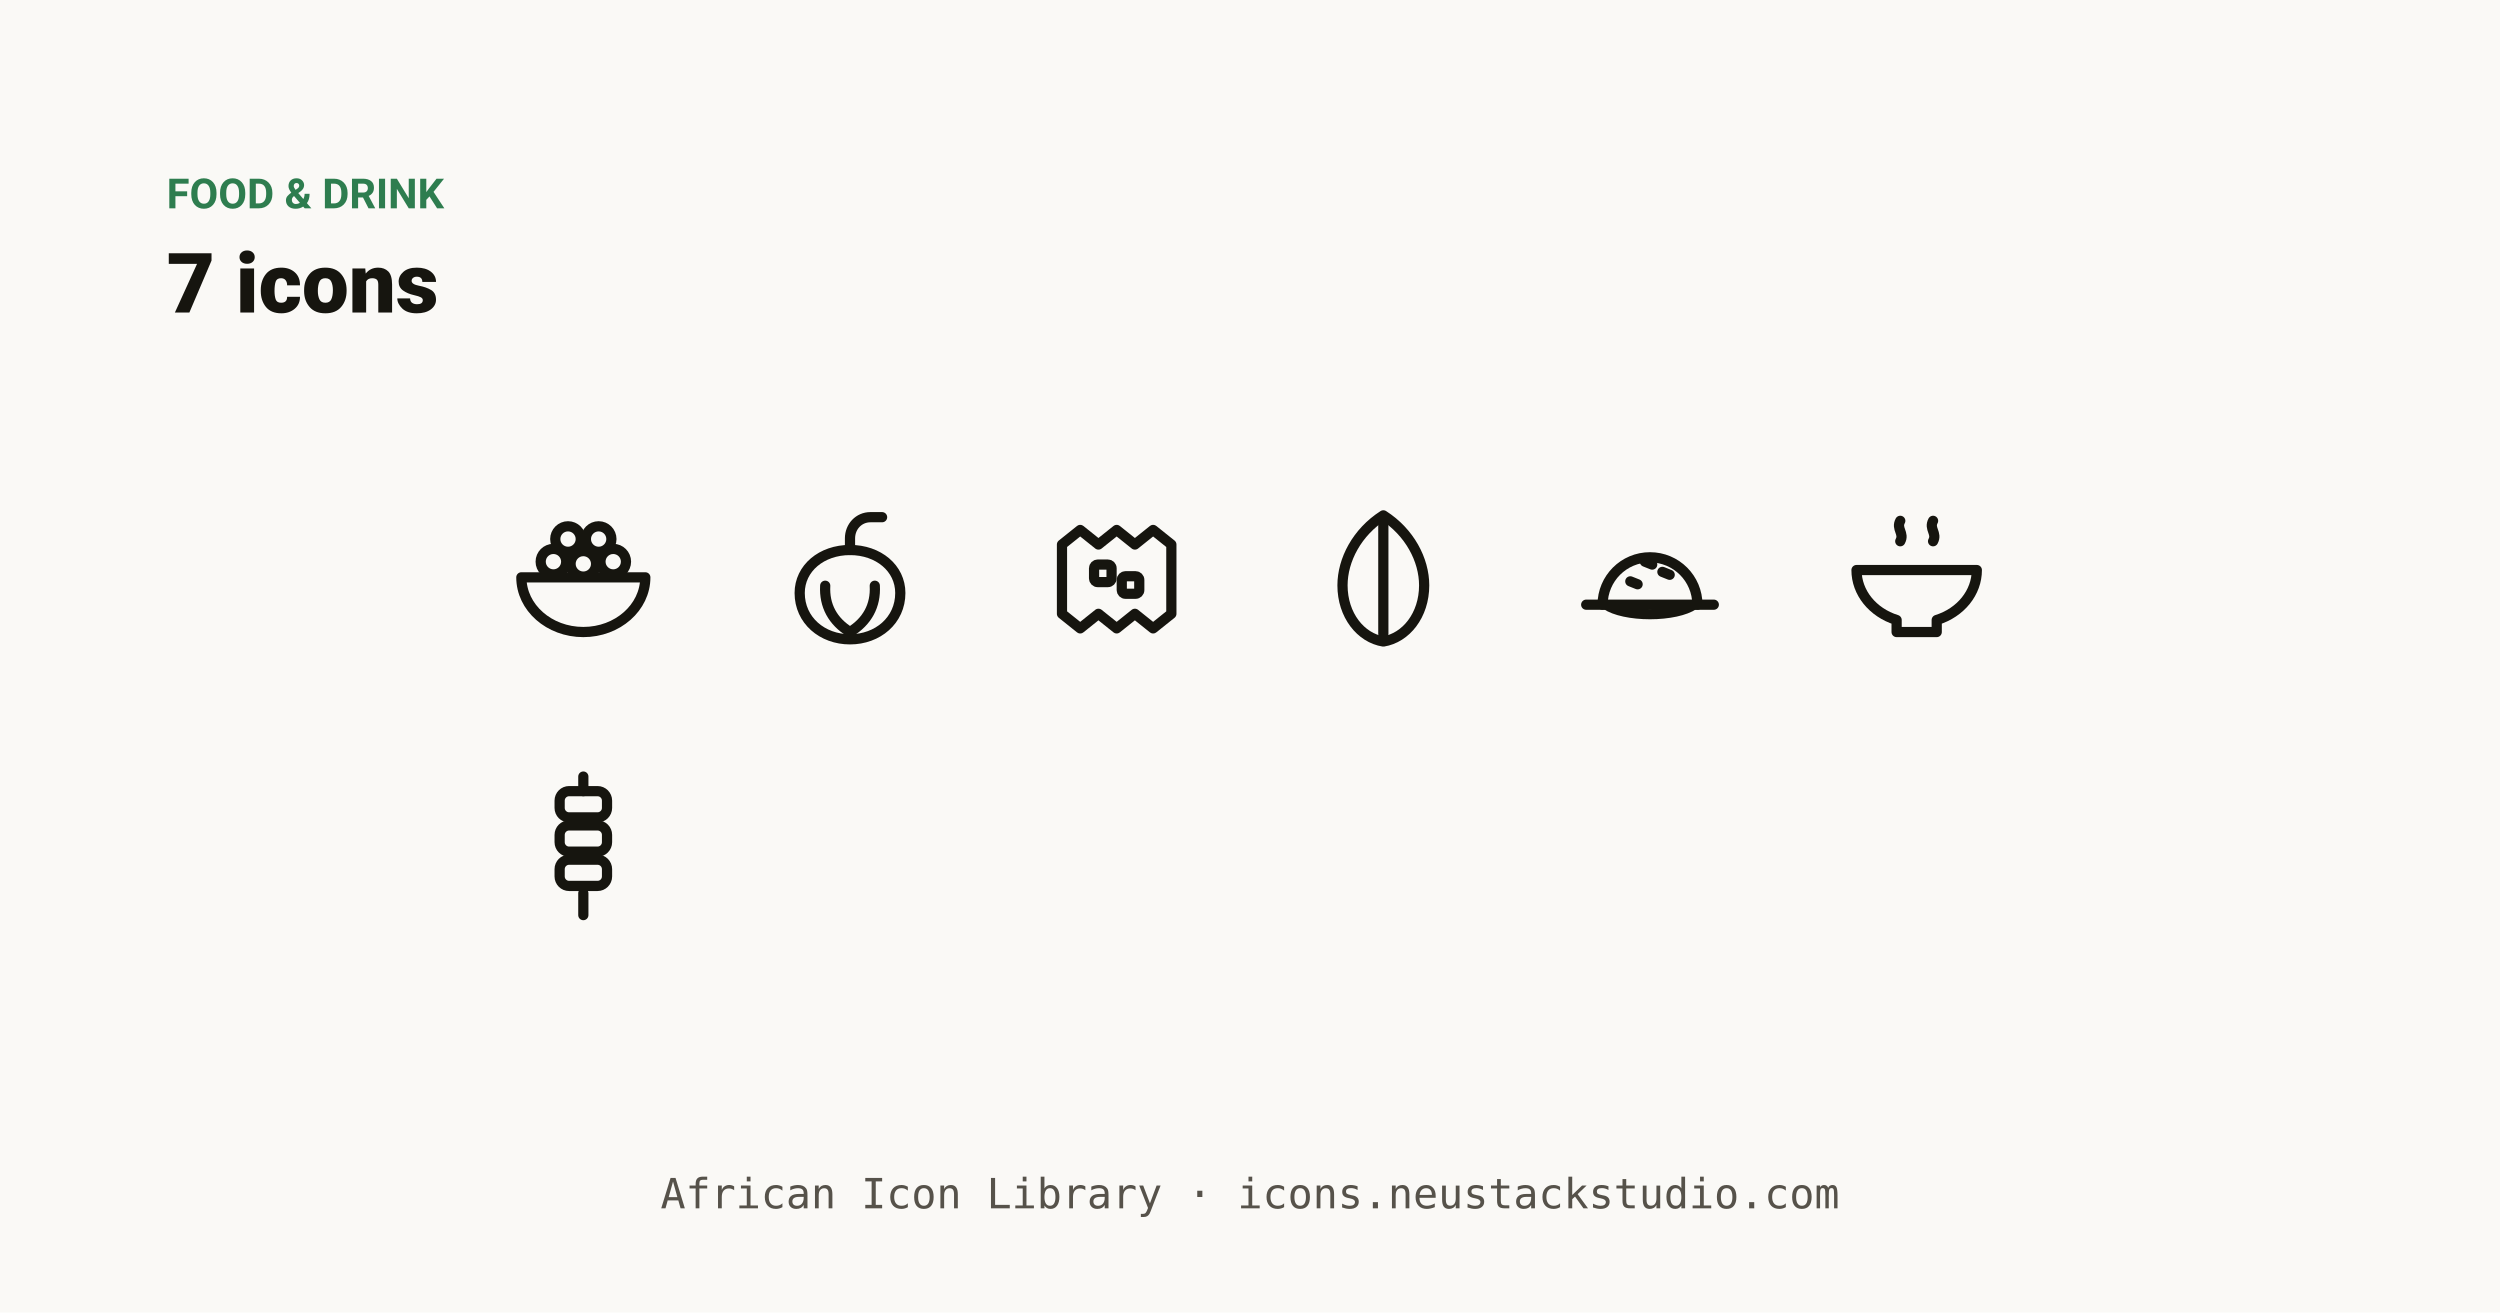
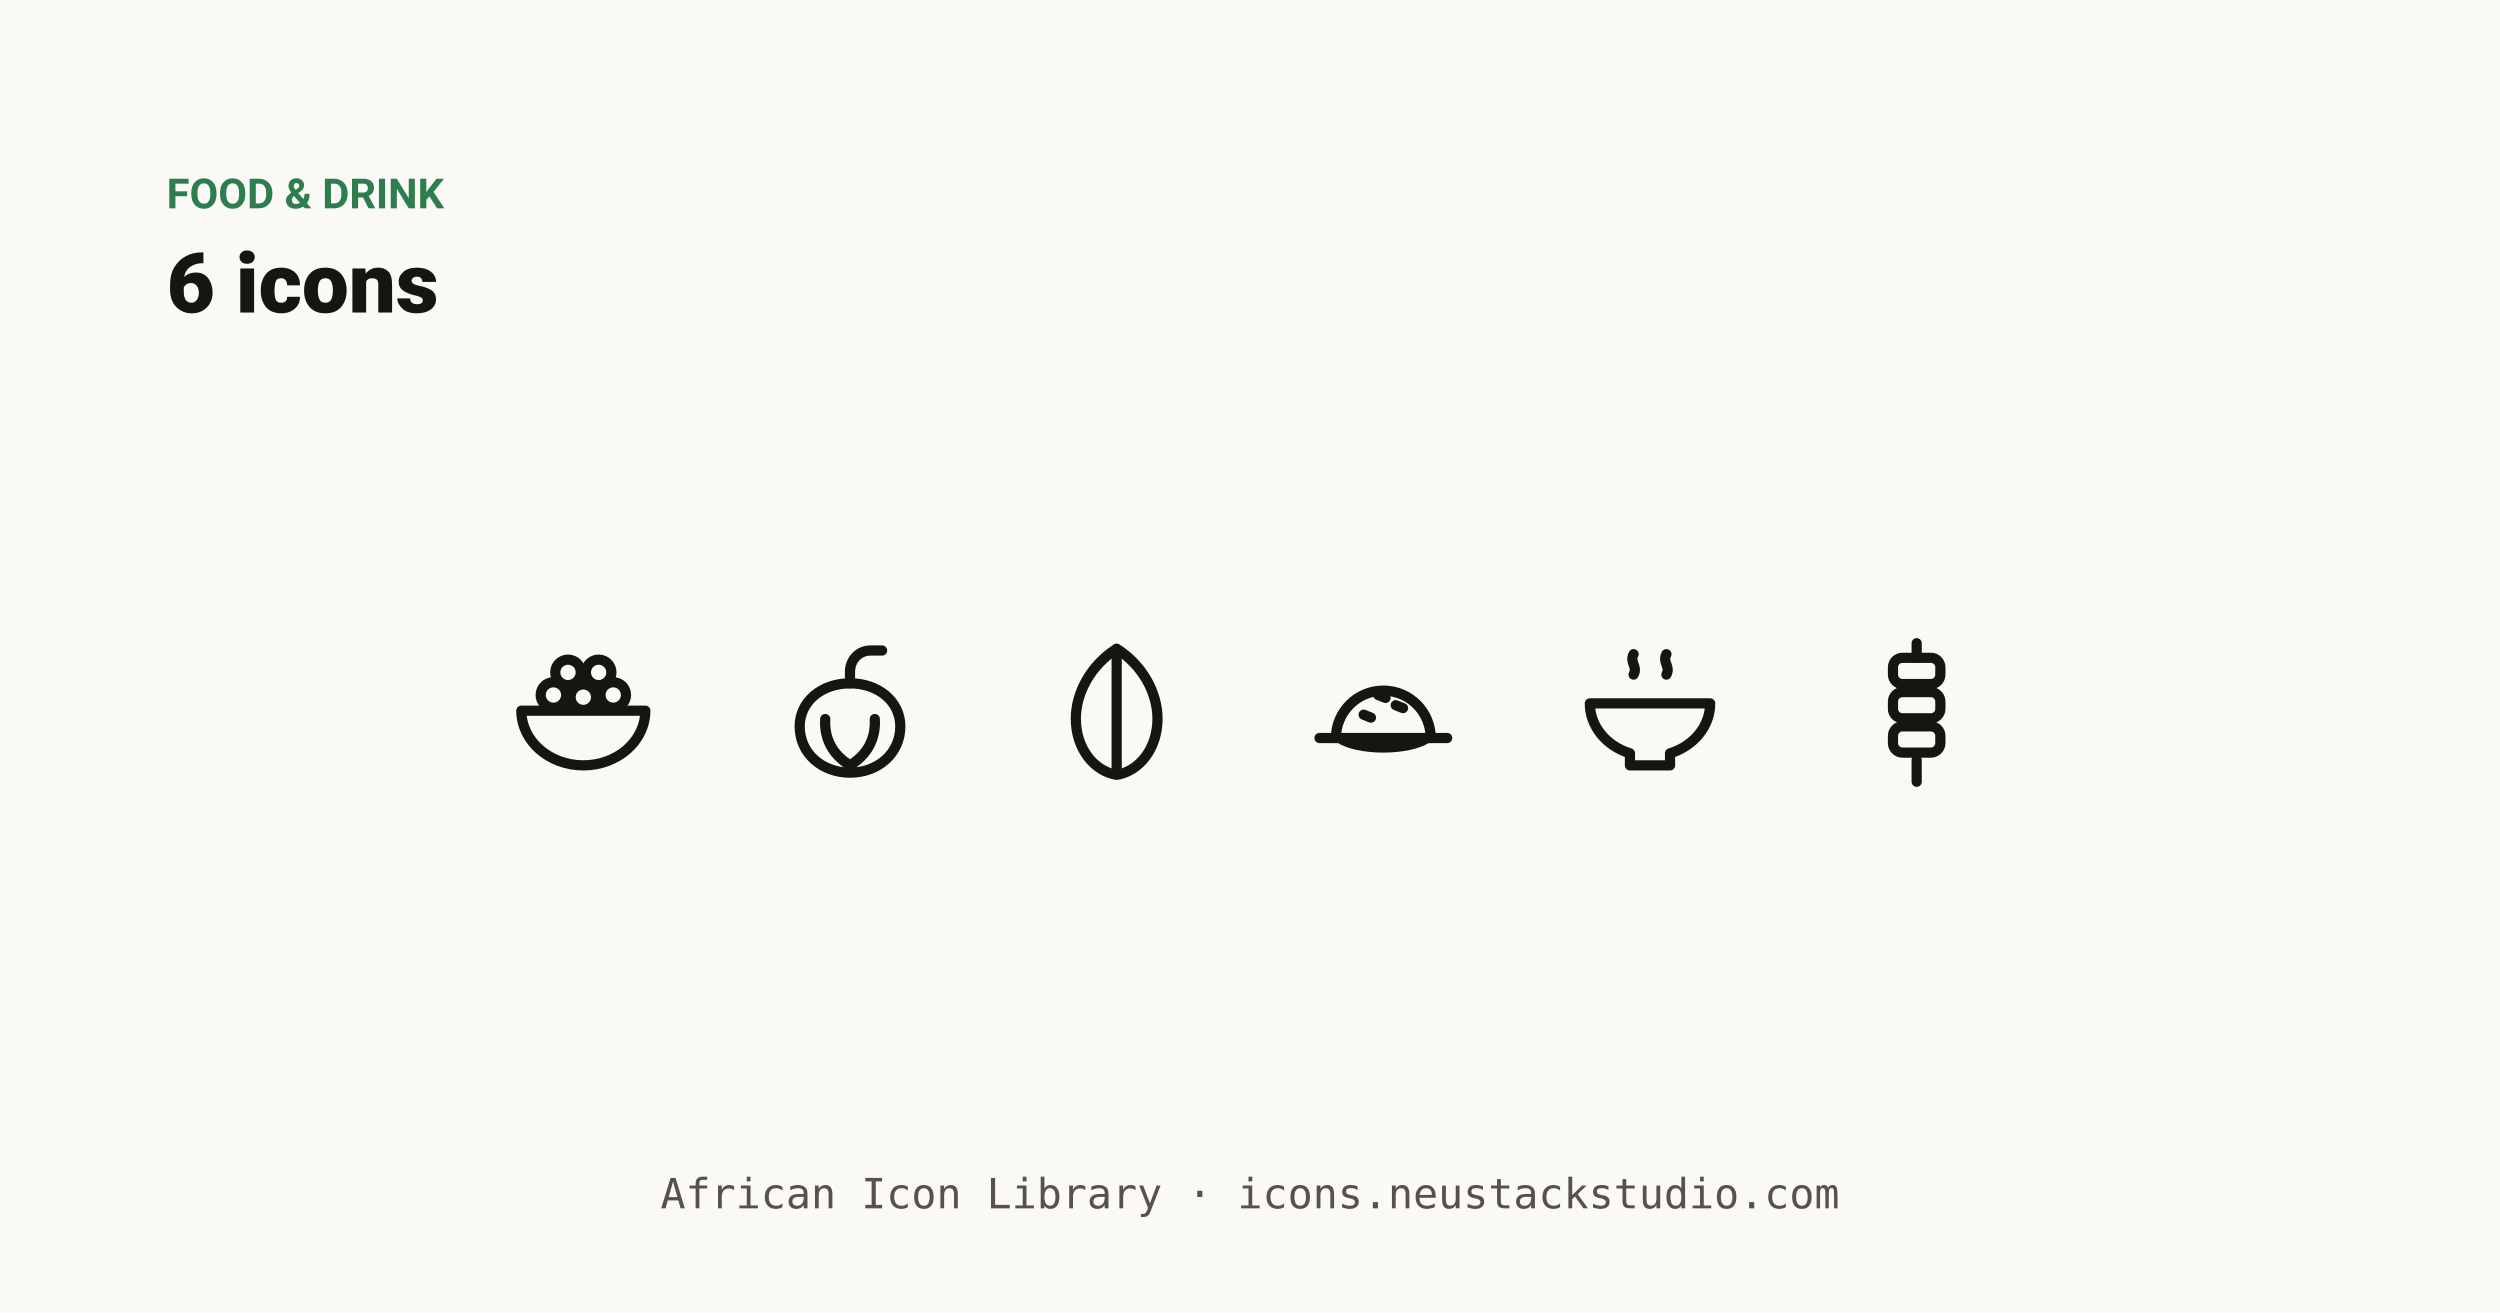
<svg xmlns="http://www.w3.org/2000/svg" width="1200" height="630" viewBox="0 0 1200 630">
  <rect width="1200" height="630" fill="#FAF9F6" />
  <text x="80" y="100" font-family="-apple-system, BlinkMacSystemFont, 'Segoe UI', 'Schibsted Grotesk', Roboto, Helvetica, Arial, sans-serif" font-size="20" font-weight="600" fill="#2E7D4F" text-anchor="start">FOOD &amp; DRINK</text>
-   <text x="80" y="150" font-family="-apple-system, BlinkMacSystemFont, 'Segoe UI', 'Schibsted Grotesk', Roboto, Helvetica, Arial, sans-serif" font-size="40" font-weight="800" fill="#16150F" text-anchor="start">7 icons</text>
-   <g transform="translate(238 236) scale(3.5)" fill="none" stroke="#16150F" stroke-width="1.4" stroke-linecap="round" stroke-linejoin="round">
+   <text x="80" y="150" font-family="-apple-system, BlinkMacSystemFont, 'Segoe UI', 'Schibsted Grotesk', Roboto, Helvetica, Arial, sans-serif" font-size="40" font-weight="800" fill="#16150F" text-anchor="start">6 icons</text>
+   <g transform="translate(238 300) scale(3.5)" fill="none" stroke="#16150F" stroke-width="1.4" stroke-linecap="round" stroke-linejoin="round">
    <path d="M3.5 11.75a8.5 7.5 0 0 0 17 0Z" />
    <circle cx="7.9" cy="9.6" r="1.75" />
    <circle cx="12" cy="9.9" r="1.75" />
    <circle cx="16.1" cy="9.6" r="1.75" />
    <circle cx="9.9" cy="6.5" r="1.75" />
    <circle cx="14.1" cy="6.5" r="1.75" />
  </g>
-   <g transform="translate(366 236) scale(3.5)" fill="none" stroke="#16150F" stroke-width="1.4" stroke-linecap="round" stroke-linejoin="round">
+   <g transform="translate(366 300) scale(3.5)" fill="none" stroke="#16150F" stroke-width="1.4" stroke-linecap="round" stroke-linejoin="round">
    <path d="M12 8c-3.9 0-6.9 2.5-6.9 5.9 0 3.75 3.1 6.35 6.9 6.35s6.9-2.6 6.9-6.35c0-3.4-3-5.9-6.9-5.9" />
    <path d="M8.6 12.9c-.15 2.75 1.05 4.9 3.4 6.35m3.4-6.35c.15 2.75-1.05 4.9-3.4 6.35" />
    <path d="M12 8V6.4c0-1.6 1.2-2.9 2.8-2.9h1.6" />
  </g>
-   <g transform="translate(494 236) scale(3.5)" fill="none" stroke="#16150F" stroke-width="1.4" stroke-linecap="round" stroke-linejoin="round">
-     <path d="m4.5 7.25 2.5-2 2.5 2 2.5-2 2.5 2 2.5-2 2.5 2v9.5l-2.5 2-2.5-2-2.5 2-2.5-2-2.5 2-2.5-2Z" />
-     <rect width="2.4" height="2.4" x="8.9" y="10" rx=".5" />
-     <rect width="2.4" height="2.4" x="12.7" y="11.6" rx=".5" />
-   </g>
-   <g transform="translate(622 236) scale(3.5)" fill="none" stroke="#16150F" stroke-width="1.4" stroke-linecap="round" stroke-linejoin="round">
+   <g transform="translate(494 300) scale(3.5)" fill="none" stroke="#16150F" stroke-width="1.4" stroke-linecap="round" stroke-linejoin="round">
    <path d="M12 3.25c3.6 2.3 5.6 6.1 5.6 9.6 0 4.1-2.5 7.2-5.6 7.7-3.1-.5-5.6-3.6-5.6-7.7 0-3.5 2-7.3 5.6-9.6" />
    <path d="M12 4.5v15" />
  </g>
-   <g transform="translate(750 236) scale(3.5)" fill="none" stroke="#16150F" stroke-width="1.4" stroke-linecap="round" stroke-linejoin="round">
+   <g transform="translate(622 300) scale(3.5)" fill="none" stroke="#16150F" stroke-width="1.4" stroke-linecap="round" stroke-linejoin="round">
    <path d="M5.5 15.5a6.5 6.5 0 0 1 13 0" />
    <path d="M3.25 15.5h17.5" />
    <path d="M6 15.5a6.75 2.4 0 0 0 12 0" />
    <path d="m9.3 12.3 1 .4m3.4-1.7 1 .4m-3.4-1.8 1 .4" />
  </g>
-   <g transform="translate(878 236) scale(3.5)" fill="none" stroke="#16150F" stroke-width="1.4" stroke-linecap="round" stroke-linejoin="round">
+   <g transform="translate(750 300) scale(3.5)" fill="none" stroke="#16150F" stroke-width="1.4" stroke-linecap="round" stroke-linejoin="round">
    <path d="M3.75 10.75h16.5a8.25 7.25 0 0 1-5.5 6.85v1.65h-5.5V17.6a8.25 7.25 0 0 1-5.5-6.85" />
    <path d="M9.75 4c-.6 1.1.6 1.7 0 2.8m4.5-2.8c-.6 1.1.6 1.7 0 2.8" />
  </g>
-   <g transform="translate(238 364) scale(3.5)" fill="none" stroke="#16150F" stroke-width="1.4" stroke-linecap="round" stroke-linejoin="round">
+   <g transform="translate(878 300) scale(3.5)" fill="none" stroke="#16150F" stroke-width="1.4" stroke-linecap="round" stroke-linejoin="round">
    <path d="M12 2.5v2m0 14v3" />
    <rect width="6.5" height="3.6" x="8.75" y="4.5" rx="1.3" />
    <rect width="6.5" height="3.6" x="8.75" y="9.2" rx="1.3" />
    <rect width="6.5" height="3.6" x="8.75" y="13.9" rx="1.3" />
  </g>
  <text x="600" y="580" font-family="ui-monospace, SFMono-Regular, Menlo, 'IBM Plex Mono', monospace" font-size="20" font-weight="400" fill="#56524A" text-anchor="middle">African Icon Library · icons.neustackstudio.com</text>
</svg>
